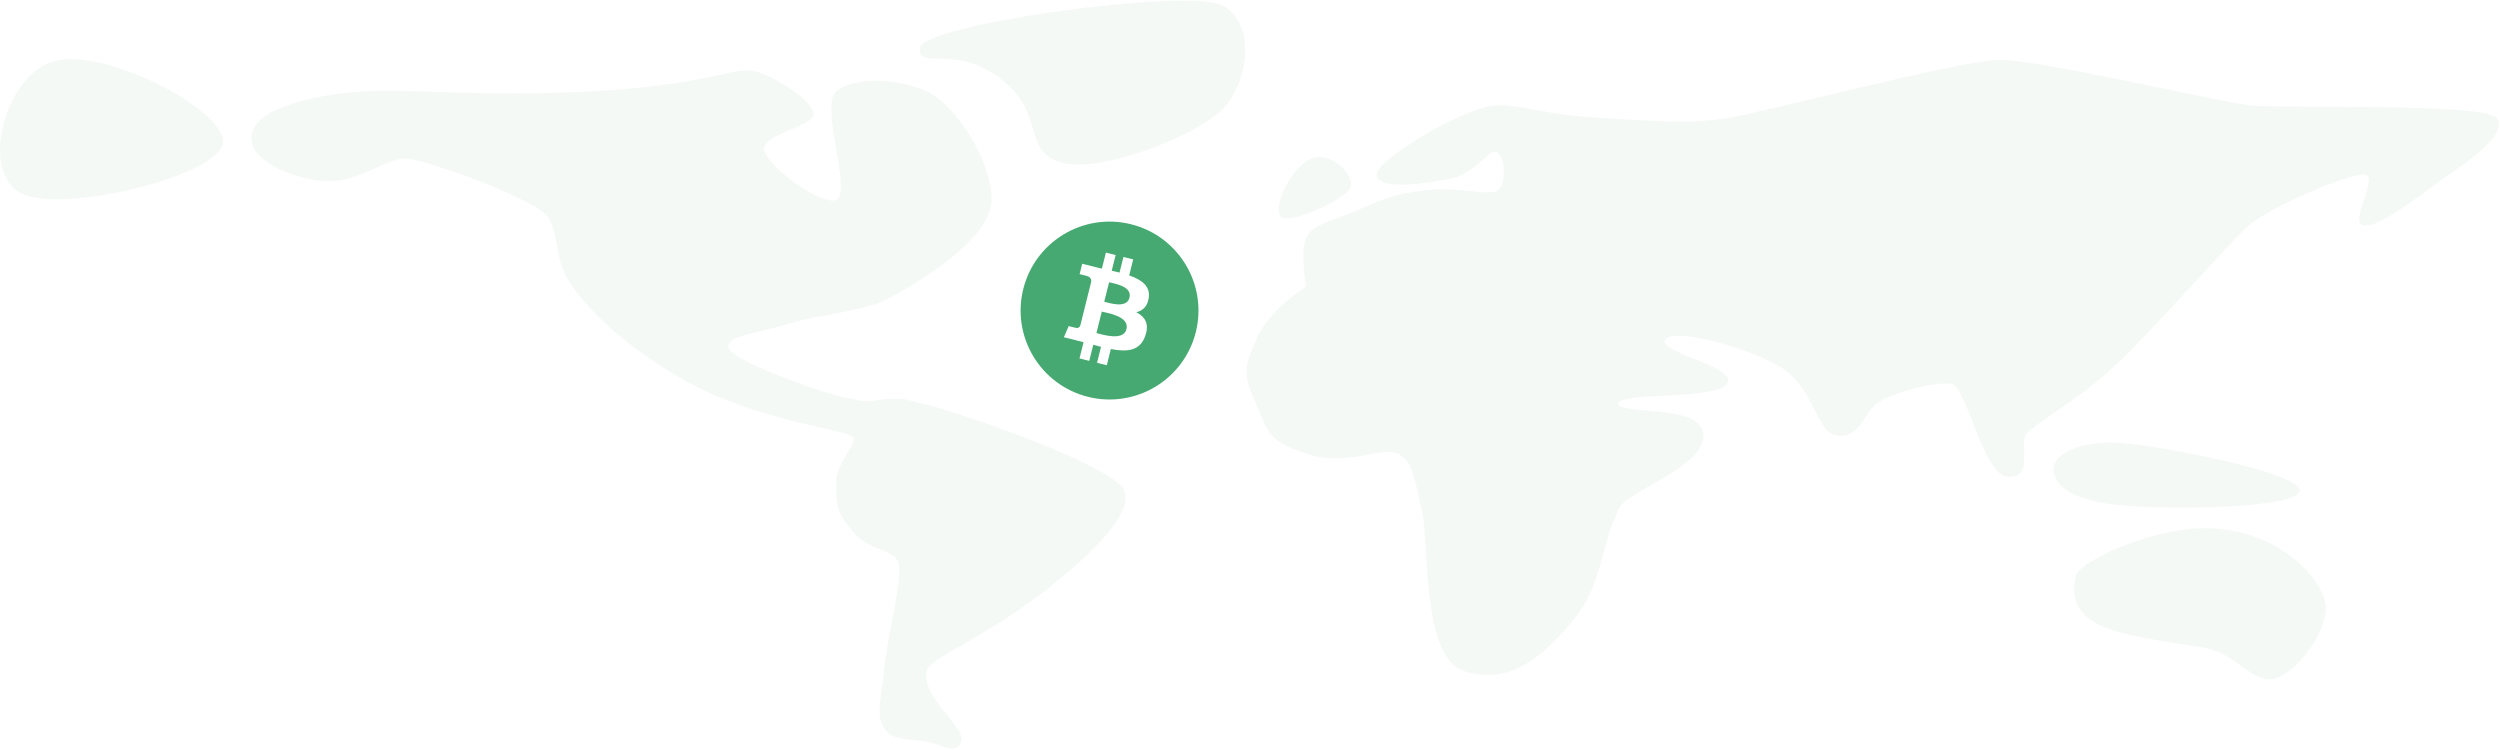
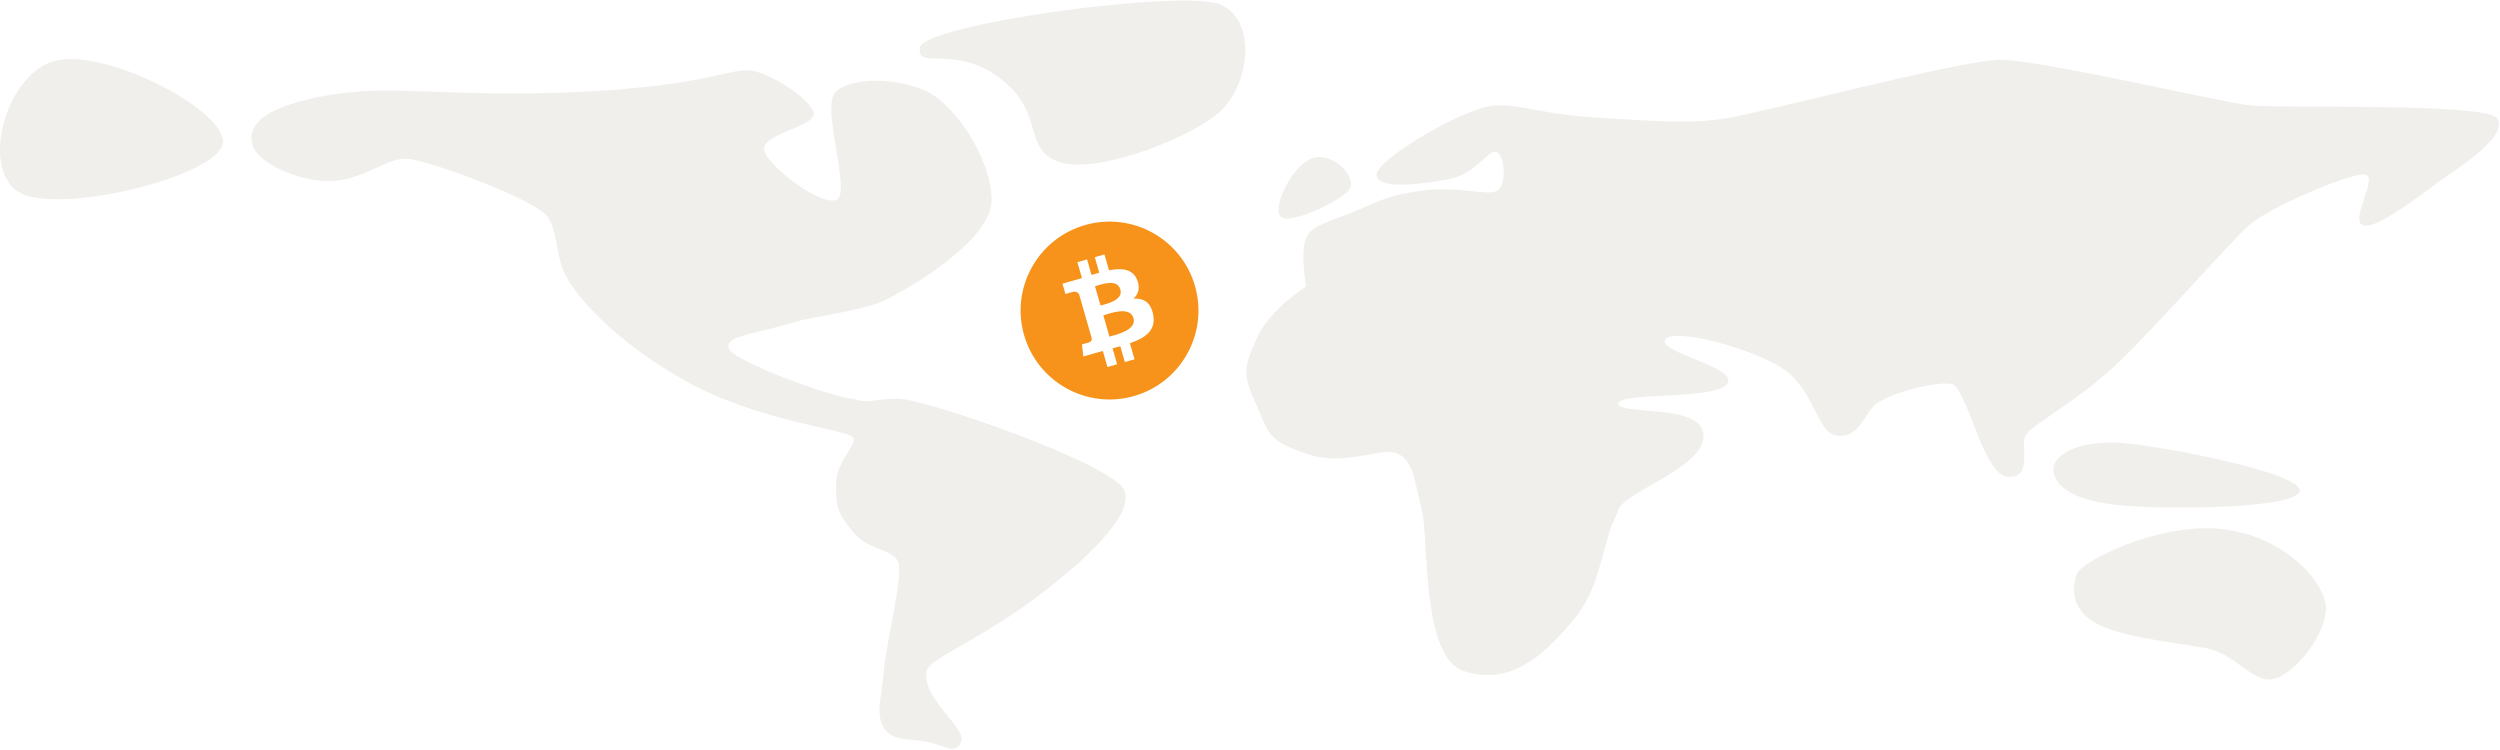
<svg xmlns="http://www.w3.org/2000/svg" width="801px" height="240px" viewBox="0 0 801 240" version="1.1">
  <defs />
  <g id="Page-1" stroke="none" stroke-width="1" fill="none" fill-rule="evenodd">
    <g id="Landing-page" transform="translate(-121, -2378)">
      <g id="features" transform="translate(-1, 998)">
        <g id="decentralized" transform="translate(122, 1195)">
-           <g id="artowkr" transform="translate(0, 185)">
-             <path d="M17.535,19.512 C33.51,15.342 70.966,34.544 71.457,45.215 C71.948,55.886 20.807,68.639 6.977,62.047 C-6.853,55.455 1.56,23.682 17.535,19.512 Z M294.723,15.293 C295.554,7.842 379.676,-3.84 391.306,1.587 C402.936,7.013 400.064,26.99 391.306,35.381 C382.548,43.771 351.991,55.914 339.639,51.952 C327.288,47.991 335.134,36.059 320.311,25.002 C305.488,13.946 293.892,22.744 294.723,15.293 Z M680.043,141.945 C693.119,143.017 736.809,151.362 736.809,157.145 C736.809,162.928 695.504,163.37 680.043,161.977 C664.582,160.584 658.267,155.974 657.902,150.676 C657.537,145.378 666.967,140.873 680.043,141.945 Z M189.113,29.266 C225.549,27.299 233.697,22.025 240.207,22.551 C246.718,23.077 261.087,32.651 260.703,36.645 C260.319,40.638 244.638,42.927 244.828,47.742 C245.018,52.558 262.574,65.943 267.879,64.086 C273.184,62.229 262.574,33.945 267.879,29.266 C273.184,24.586 287.77,24.881 296.918,29.266 C306.066,33.651 317.642,50.81 317.711,64.086 C317.78,77.362 289.89,93.192 283.176,96.367 C276.462,99.543 260.602,101.397 255.436,102.973 C240.769,107.448 232.563,107.416 233.448,111.54 C234.334,115.664 268.011,127.742 273.184,127.742 C278.356,129.592 279.121,127.742 287.77,127.742 C296.419,127.742 356.439,148.565 360.192,157.018 C363.945,165.471 344.782,181.413 336.316,188.121 C315.471,204.64 297.786,210.774 296.918,214.91 C295.088,223.634 309.695,233.156 307.957,237.645 C306.219,242.133 302.186,238.599 296.918,237.645 C291.65,236.691 285.832,237.55 283.176,233.156 C280.52,228.762 282.39,224.003 283.176,214.91 C283.962,205.818 289.525,184.243 287.77,180.035 C286.014,175.828 278.008,176.363 273.184,170.309 C268.359,164.254 267.879,162.689 267.879,155.074 C267.879,147.459 275.175,142.288 273.184,139.973 C271.192,137.658 242.632,134.915 219.535,121.981 C196.438,109.046 184.764,94.828 181.379,88.563 C177.994,82.297 178.973,75.508 175.731,69.797 C172.488,64.086 135.952,50.81 129.934,50.81 C123.916,50.81 116.106,57.549 106.391,58.02 C96.675,58.491 83.904,52.74 81.449,47.742 C78.994,42.745 81.966,39.111 85.691,36.645 C89.417,34.179 100.231,30.377 115.809,29.266 C131.387,28.154 152.677,31.232 189.113,29.266 Z M468.988,215.006 C455.183,210.503 457.889,172.334 455.531,163.266 C453.174,154.197 452.944,147.782 447.84,145.352 C442.736,142.921 431.049,149.787 418.457,145.352 C405.865,140.916 406.664,139.007 402.387,129.34 C398.109,119.673 398.507,118.095 402.387,109.031 C404.973,102.989 410.33,97.244 418.457,91.797 C417.291,84.263 417.291,79.116 418.457,76.356 C420.206,72.215 424.577,71.609 434.149,67.668 C443.72,63.727 444.379,62.7 455.531,61.09 C466.684,59.48 476.768,62.916 479.715,61.09 C482.662,59.264 482.321,50.438 479.715,48.793 C477.109,47.148 473.384,55.737 463.861,57.482 C454.338,59.228 440.925,60.75 441.051,55.879 C441.176,51.008 470.108,33.723 479.715,33.723 C489.322,33.723 494.073,36.742 513.66,37.836 C533.248,38.93 541.328,39.734 553.375,37.836 C565.422,35.938 628.164,19.254 640.754,19.172 C653.344,19.09 710.812,32.573 720.543,33.723 C730.274,34.872 796.193,32.8 799.977,37.836 C803.761,42.872 790.519,51.99 784.715,55.879 C778.911,59.768 762.28,73.544 757.289,72.215 C752.298,70.886 762.902,55.879 757.289,55.879 C751.677,55.879 726.814,66.649 720.543,72.215 C714.272,77.781 690.343,105.236 677.816,117.02 C665.29,128.803 650.608,136.241 648.945,139.563 C647.283,142.884 651.411,153.246 643.353,152.796 C635.294,152.347 630.213,123.976 625.309,123.012 C620.405,122.048 605.221,126.108 601.182,129.34 C597.142,132.572 595.639,140.664 588.547,139.563 C581.455,138.461 581.688,123.784 569.473,117.02 C557.258,110.255 534.959,104.978 533.418,109.031 C531.877,113.085 557.214,117.766 553.375,123.012 C549.537,128.258 518.559,125.507 518.559,129.34 C518.559,133.173 545.793,129.085 545.793,139.563 C545.793,150.04 520.797,157.324 518.559,163.266 C516.321,169.208 516.91,165.733 513.66,177.524 C510.41,189.314 508.642,193.959 500.651,202.641 C492.661,211.323 482.792,219.509 468.988,215.006 Z M712.016,169.539 C732.069,171.903 743.739,185.757 745.098,193.291 C746.457,200.825 737.592,213.573 730.027,217.043 C722.463,220.513 717.123,209.509 706.563,207.613 C696.002,205.718 679.335,204.141 671.293,199.555 C663.251,194.969 663.947,187.937 665.402,183.899 C666.857,179.86 691.962,167.176 712.016,169.539 Z M420.024,50.863 C426.554,48.097 434.544,56.438 432.621,60.225 C430.699,64.012 413.711,71.958 410.52,69.586 C407.328,67.214 413.493,53.629 420.024,50.863 Z" id="Combined-Shape" fill-opacity="0.182" fill="#C5DCCF" />
-             <path d="M383.14,106.394 C379.334,121.662 363.87,130.954 348.6,127.147 C333.337,123.34 324.045,107.875 327.854,92.609 C331.658,77.339 347.122,68.046 362.387,71.853 C377.656,75.659 386.947,91.126 383.14,106.394 Z M368.062,95.44 C368.629,91.648 365.742,89.609 361.794,88.249 L363.075,83.112 L359.948,82.333 L358.701,87.334 C357.879,87.13 357.035,86.936 356.196,86.745 L357.451,81.71 L354.326,80.931 L353.045,86.066 C352.364,85.911 351.696,85.758 351.048,85.597 L351.051,85.581 L346.739,84.504 L345.907,87.844 C345.907,87.844 348.227,88.375 348.178,88.408 C349.445,88.725 349.674,89.563 349.635,90.227 L348.176,96.079 C348.264,96.102 348.377,96.134 348.502,96.183 C348.397,96.158 348.286,96.129 348.171,96.102 L346.126,104.3 C345.971,104.684 345.579,105.261 344.693,105.042 C344.724,105.088 342.42,104.475 342.42,104.475 L340.868,108.054 L344.937,109.069 C345.694,109.259 346.436,109.457 347.167,109.644 L345.872,114.84 L348.996,115.619 L350.277,110.479 C351.131,110.71 351.959,110.924 352.769,111.125 L351.492,116.242 L354.619,117.021 L355.913,111.835 C361.245,112.844 365.255,112.437 366.943,107.614 C368.303,103.731 366.875,101.492 364.069,100.031 C366.113,99.56 367.652,98.216 368.062,95.44 L368.062,95.44 Z M360.918,105.458 C359.951,109.341 353.413,107.242 351.294,106.716 L353.011,99.832 C355.13,100.361 361.928,101.409 360.918,105.458 Z M361.885,95.384 C361.003,98.916 355.561,97.121 353.796,96.681 L355.353,90.438 C357.118,90.878 362.803,91.699 361.885,95.384 L361.885,95.384 Z" id="logomark" fill="#46A971" fill-rule="nonzero" />
+           <g id="artwork" transform="translate(0, 185)">
+             <path d="M17.535,19.512 C33.51,15.342 70.966,34.544 71.457,45.215 C71.948,55.886 20.807,68.639 6.977,62.047 C-6.853,55.455 1.56,23.682 17.535,19.512 Z M294.723,15.293 C295.554,7.842 379.676,-3.84 391.306,1.587 C402.936,7.013 400.064,26.99 391.306,35.381 C382.548,43.771 351.991,55.914 339.639,51.952 C327.288,47.991 335.134,36.059 320.311,25.002 C305.488,13.946 293.892,22.744 294.723,15.293 Z M680.043,141.945 C693.119,143.017 736.809,151.362 736.809,157.145 C736.809,162.928 695.504,163.37 680.043,161.977 C664.582,160.584 658.267,155.974 657.902,150.676 C657.537,145.378 666.967,140.873 680.043,141.945 Z M189.113,29.266 C225.549,27.299 233.697,22.025 240.207,22.551 C246.718,23.077 261.087,32.651 260.703,36.645 C260.319,40.638 244.638,42.927 244.828,47.742 C245.018,52.558 262.574,65.943 267.879,64.086 C273.184,62.229 262.574,33.945 267.879,29.266 C273.184,24.586 287.77,24.881 296.918,29.266 C306.066,33.651 317.642,50.81 317.711,64.086 C317.78,77.362 289.89,93.192 283.176,96.367 C276.462,99.543 260.602,101.397 255.436,102.973 C240.769,107.448 232.563,107.416 233.448,111.54 C234.334,115.664 268.011,127.742 273.184,127.742 C278.356,129.592 279.121,127.742 287.77,127.742 C296.419,127.742 356.439,148.565 360.192,157.018 C363.945,165.471 344.782,181.413 336.316,188.121 C315.471,204.64 297.786,210.774 296.918,214.91 C295.088,223.634 309.695,233.156 307.957,237.645 C306.219,242.133 302.186,238.599 296.918,237.645 C291.65,236.691 285.832,237.55 283.176,233.156 C280.52,228.762 282.39,224.003 283.176,214.91 C283.962,205.818 289.525,184.243 287.77,180.035 C286.014,175.828 278.008,176.363 273.184,170.309 C268.359,164.254 267.879,162.689 267.879,155.074 C267.879,147.459 275.175,142.288 273.184,139.973 C271.192,137.658 242.632,134.915 219.535,121.981 C196.438,109.046 184.764,94.828 181.379,88.563 C177.994,82.297 178.973,75.508 175.731,69.797 C172.488,64.086 135.952,50.81 129.934,50.81 C123.916,50.81 116.106,57.549 106.391,58.02 C96.675,58.491 83.904,52.74 81.449,47.742 C78.994,42.745 81.966,39.111 85.691,36.645 C89.417,34.179 100.231,30.377 115.809,29.266 C131.387,28.154 152.677,31.232 189.113,29.266 Z M468.988,215.006 C455.183,210.503 457.889,172.334 455.531,163.266 C453.174,154.197 452.944,147.782 447.84,145.352 C442.736,142.921 431.049,149.787 418.457,145.352 C405.865,140.916 406.664,139.007 402.387,129.34 C398.109,119.673 398.507,118.095 402.387,109.031 C404.973,102.989 410.33,97.244 418.457,91.797 C417.291,84.263 417.291,79.116 418.457,76.356 C420.206,72.215 424.577,71.609 434.149,67.668 C443.72,63.727 444.379,62.7 455.531,61.09 C466.684,59.48 476.768,62.916 479.715,61.09 C482.662,59.264 482.321,50.438 479.715,48.793 C477.109,47.148 473.384,55.737 463.861,57.482 C454.338,59.228 440.925,60.75 441.051,55.879 C441.176,51.008 470.108,33.723 479.715,33.723 C489.322,33.723 494.073,36.742 513.66,37.836 C533.248,38.93 541.328,39.734 553.375,37.836 C565.422,35.938 628.164,19.254 640.754,19.172 C653.344,19.09 710.812,32.573 720.543,33.723 C730.274,34.872 796.193,32.8 799.977,37.836 C803.761,42.872 790.519,51.99 784.715,55.879 C778.911,59.768 762.28,73.544 757.289,72.215 C752.298,70.886 762.902,55.879 757.289,55.879 C751.677,55.879 726.814,66.649 720.543,72.215 C714.272,77.781 690.343,105.236 677.816,117.02 C665.29,128.803 650.608,136.241 648.945,139.563 C647.283,142.884 651.411,153.246 643.353,152.796 C635.294,152.347 630.213,123.976 625.309,123.012 C620.405,122.048 605.221,126.108 601.182,129.34 C597.142,132.572 595.639,140.664 588.547,139.563 C581.455,138.461 581.688,123.784 569.473,117.02 C557.258,110.255 534.959,104.978 533.418,109.031 C531.877,113.085 557.214,117.766 553.375,123.012 C549.537,128.258 518.559,125.507 518.559,129.34 C518.559,133.173 545.793,129.085 545.793,139.563 C545.793,150.04 520.797,157.324 518.559,163.266 C516.321,169.208 516.91,165.733 513.66,177.524 C510.41,189.314 508.642,193.959 500.651,202.641 C492.661,211.323 482.792,219.509 468.988,215.006 Z M712.016,169.539 C732.069,171.903 743.739,185.757 745.098,193.291 C746.457,200.825 737.592,213.573 730.027,217.043 C722.463,220.513 717.123,209.509 706.563,207.613 C696.002,205.718 679.335,204.141 671.293,199.555 C663.251,194.969 663.947,187.937 665.402,183.899 C666.857,179.86 691.962,167.176 712.016,169.539 Z M420.024,50.863 C426.554,48.097 434.544,56.438 432.621,60.225 C430.699,64.012 413.711,71.958 410.52,69.586 C407.328,67.214 413.493,53.629 420.024,50.863 Z" id="Combined-Shape" fill-opacity="0.128" fill="#91826A" />
+             <path d="M383.14,106.394 C379.334,121.662 363.87,130.954 348.6,127.147 C333.337,123.34 324.045,107.875 327.854,92.609 C331.658,77.339 347.122,68.046 362.387,71.853 C377.656,75.659 386.947,91.126 383.14,106.394 Z M368.062,95.44 C368.629,91.648 365.742,89.609 361.794,88.249 L363.075,83.112 L359.948,82.333 L358.701,87.334 C357.879,87.13 357.035,86.936 356.196,86.745 L357.451,81.71 L354.326,80.931 L353.045,86.066 C352.364,85.911 351.696,85.758 351.048,85.597 L351.051,85.581 L346.739,84.504 L345.907,87.844 C345.907,87.844 348.227,88.375 348.178,88.408 C349.445,88.725 349.674,89.563 349.635,90.227 L348.176,96.079 C348.264,96.102 348.377,96.134 348.502,96.183 C348.397,96.158 348.286,96.129 348.171,96.102 L346.126,104.3 C345.971,104.684 345.579,105.261 344.693,105.042 C344.724,105.088 342.42,104.475 342.42,104.475 L340.868,108.054 L344.937,109.069 C345.694,109.259 346.436,109.457 347.167,109.644 L345.872,114.84 L348.996,115.619 L350.277,110.479 C351.131,110.71 351.959,110.924 352.769,111.125 L351.492,116.242 L354.619,117.021 L355.913,111.835 C361.245,112.844 365.255,112.437 366.943,107.614 C368.303,103.731 366.875,101.492 364.069,100.031 C366.113,99.56 367.652,98.216 368.062,95.44 L368.062,95.44 Z M360.918,105.458 C359.951,109.341 353.413,107.242 351.294,106.716 L353.011,99.832 C355.13,100.361 361.928,101.409 360.918,105.458 Z M361.885,95.384 C361.003,98.916 355.561,97.121 353.796,96.681 L355.353,90.438 C357.118,90.878 362.803,91.699 361.885,95.384 L361.885,95.384 Z" id="logomark" fill="#F7931A" fill-rule="nonzero" transform="translate(355.4966, 99.49988) rotate(-30) translate(-355.4966, -99.49988) " />
          </g>
        </g>
      </g>
    </g>
  </g>
</svg>
